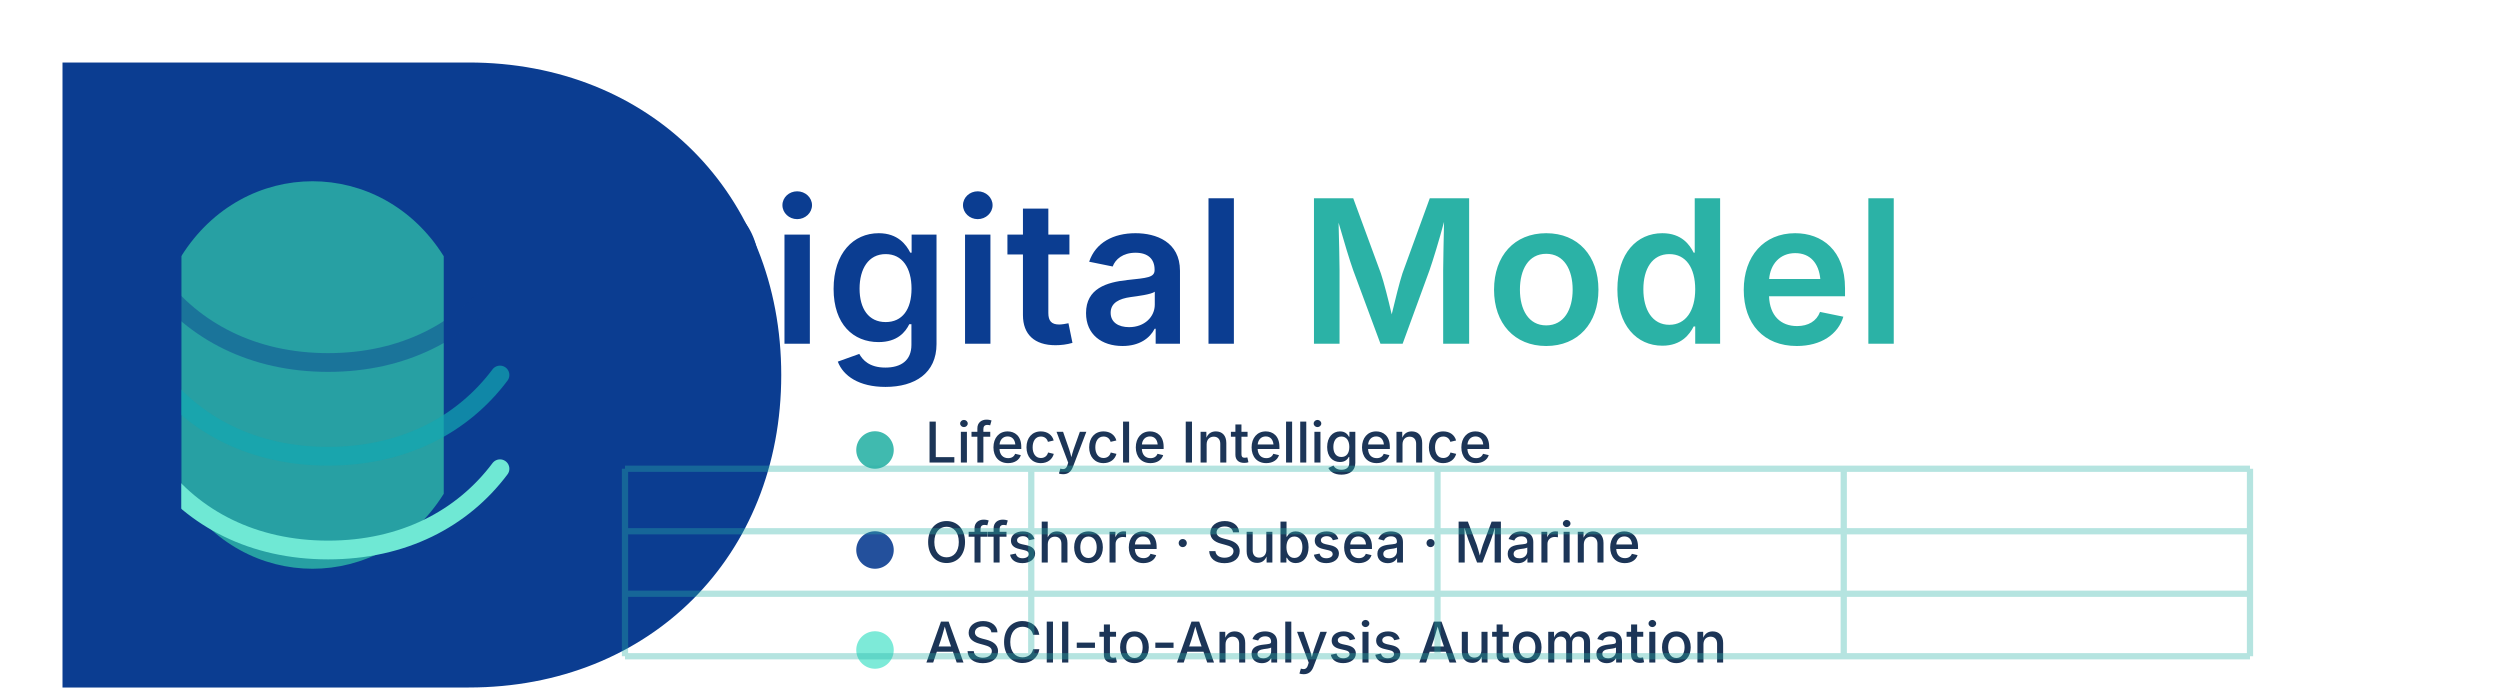
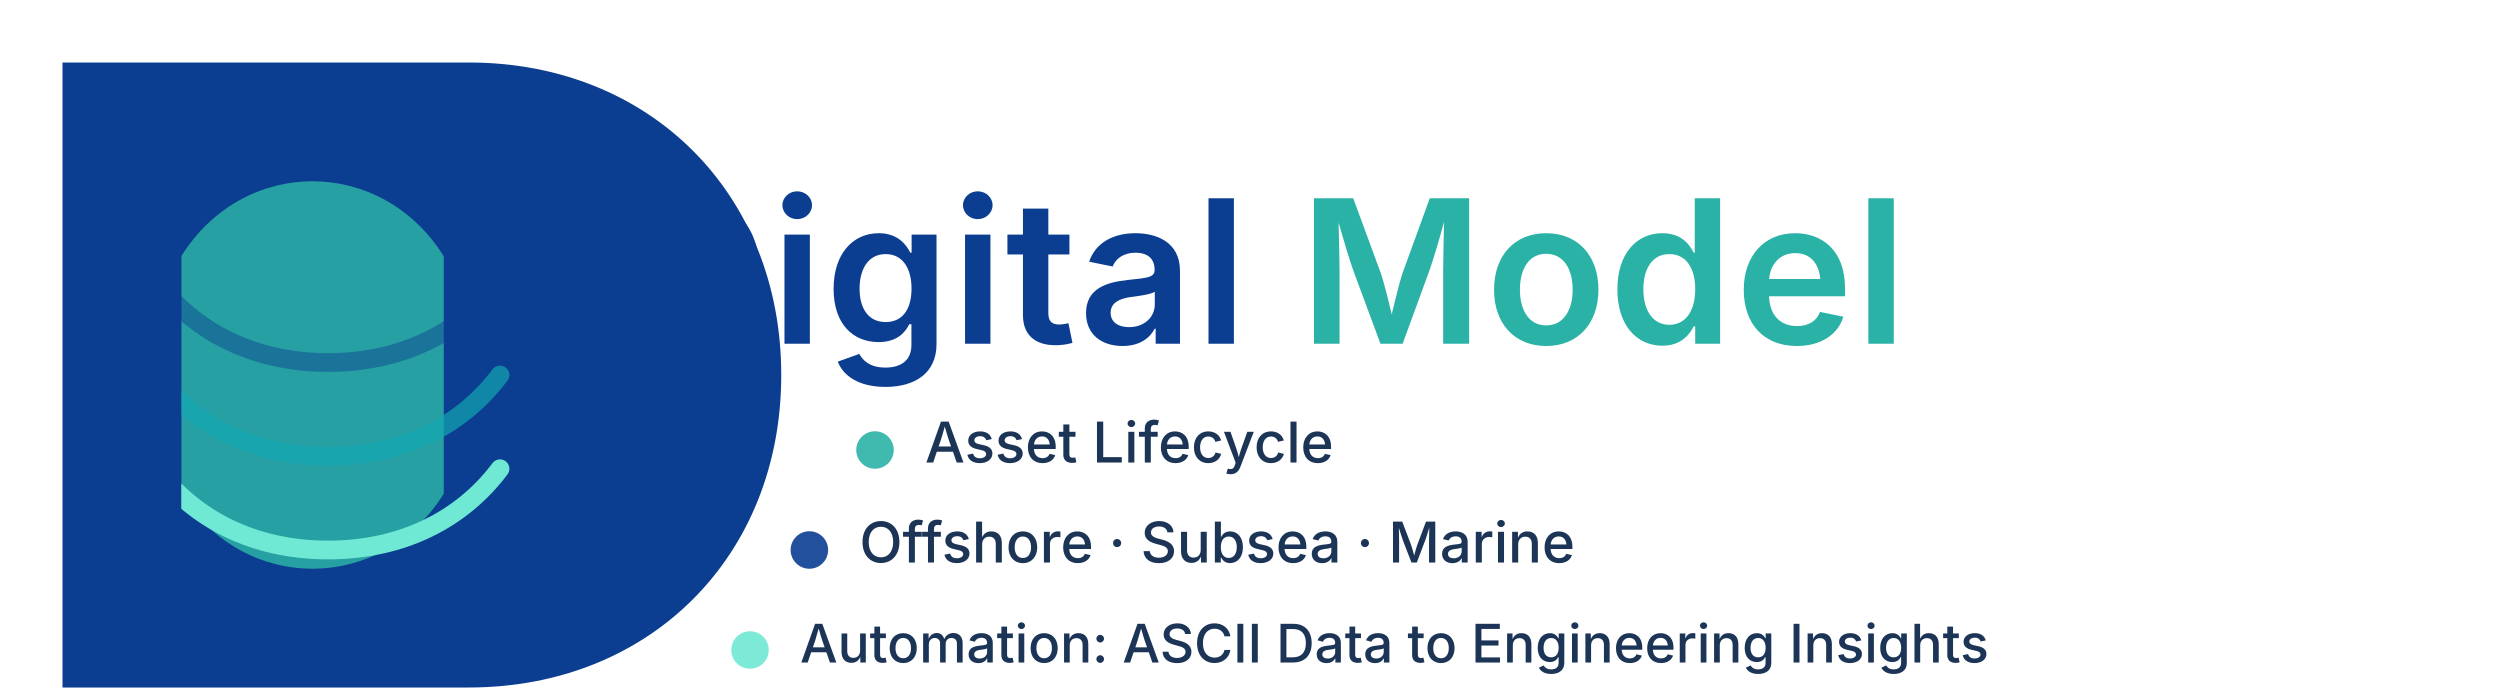
<svg xmlns="http://www.w3.org/2000/svg" width="800" height="220" viewBox="0 0 800 220" fill="none">
  <defs>
    <clipPath id="clip">
      <rect x="0" y="0" width="800" height="220" rx="16" />
    </clipPath>
  </defs>
  <g clip-path="url(#clip)">
    <g transform="translate(20 10)">
      <path d="M0 10h130c58 0 100 42 100 100s-42 100-100 100H0z" fill="#0B3D91" />
      <path d="M38 72c20-32 64-32 84 0v76c-20 32-64 32-84 0z" fill="#2BB2A6" opacity=".85" />
      <path d="M30 140c12 16 31 26 55 26s43-10 55-26" stroke="#6FE8D4" stroke-width="6" stroke-linecap="round" />
      <path d="M30 110c12 16 31 26 55 26s43-10 55-26" stroke="#12A6B0" stroke-width="6" stroke-linecap="round" opacity=".7" />
      <path d="M30 80c12 16 31 26 55 26s43-10 55-26" stroke="#0B3D91" stroke-width="6" stroke-linecap="round" opacity=".45" />
      <rect x="18" y="48" width="20" height="120" fill="#0B3D91" />
      <path d="M16 52c0-6.6 5.4-12 12-12s12 5.4 12 12-5.4 12-12 12-12-5.4-12-12z" fill="#0B3D91" />
    </g>
    <g transform="translate(200 40)">
      <text x="0" y="70" font-family="Inter, 'Helvetica Neue', Arial, sans-serif" font-size="64" font-weight="600" fill="#0B3D91" letter-spacing="0.5">
        Digital <tspan fill="#2BB2A6">Model</tspan>
      </text>
      <g transform="translate(72 96)" font-family="Inter, 'Helvetica Neue', Arial, sans-serif" font-size="18" font-weight="500" fill="#1C3557">
        <g transform="translate(0 0)">
          <circle cx="8" cy="8" r="6" fill="#2BB2A6" opacity=".9" />
-           <text x="24" y="12">Lifecycle Intelligence</text>
+           <text x="24" y="12">Asset Lifecycle</text>
        </g>
-         <g transform="translate(0 32)">
+         <g transform="translate(-21 32)">
          <circle cx="8" cy="8" r="6" fill="#0B3D91" opacity=".9" />
          <text x="24" y="12">Offshore · Subsea · Marine</text>
        </g>
-         <g transform="translate(0 64)">
+         <g transform="translate(-40 64)" font-size="17">
          <circle cx="8" cy="8" r="6" fill="#6FE8D4" opacity=".9" />
-           <text x="24" y="12">ASCII-to-Analysis Automation</text>
+           <text x="24" y="12">Automation: ASCII Data to Engineering Insights</text>
        </g>
      </g>
    </g>
-     <g transform="translate(200 150)" stroke="#2BB2A6" stroke-width="2" opacity=".35">
-       <line x1="0" y1="0" x2="520" y2="0" />
-       <line x1="0" y1="20" x2="520" y2="20" />
-       <line x1="0" y1="40" x2="520" y2="40" />
-       <line x1="0" y1="60" x2="520" y2="60" />
-       <line x1="0" y1="0" x2="0" y2="60" />
-       <line x1="130" y1="0" x2="130" y2="60" />
-       <line x1="260" y1="0" x2="260" y2="60" />
-       <line x1="390" y1="0" x2="390" y2="60" />
-       <line x1="520" y1="0" x2="520" y2="60" />
-     </g>
  </g>
</svg>
